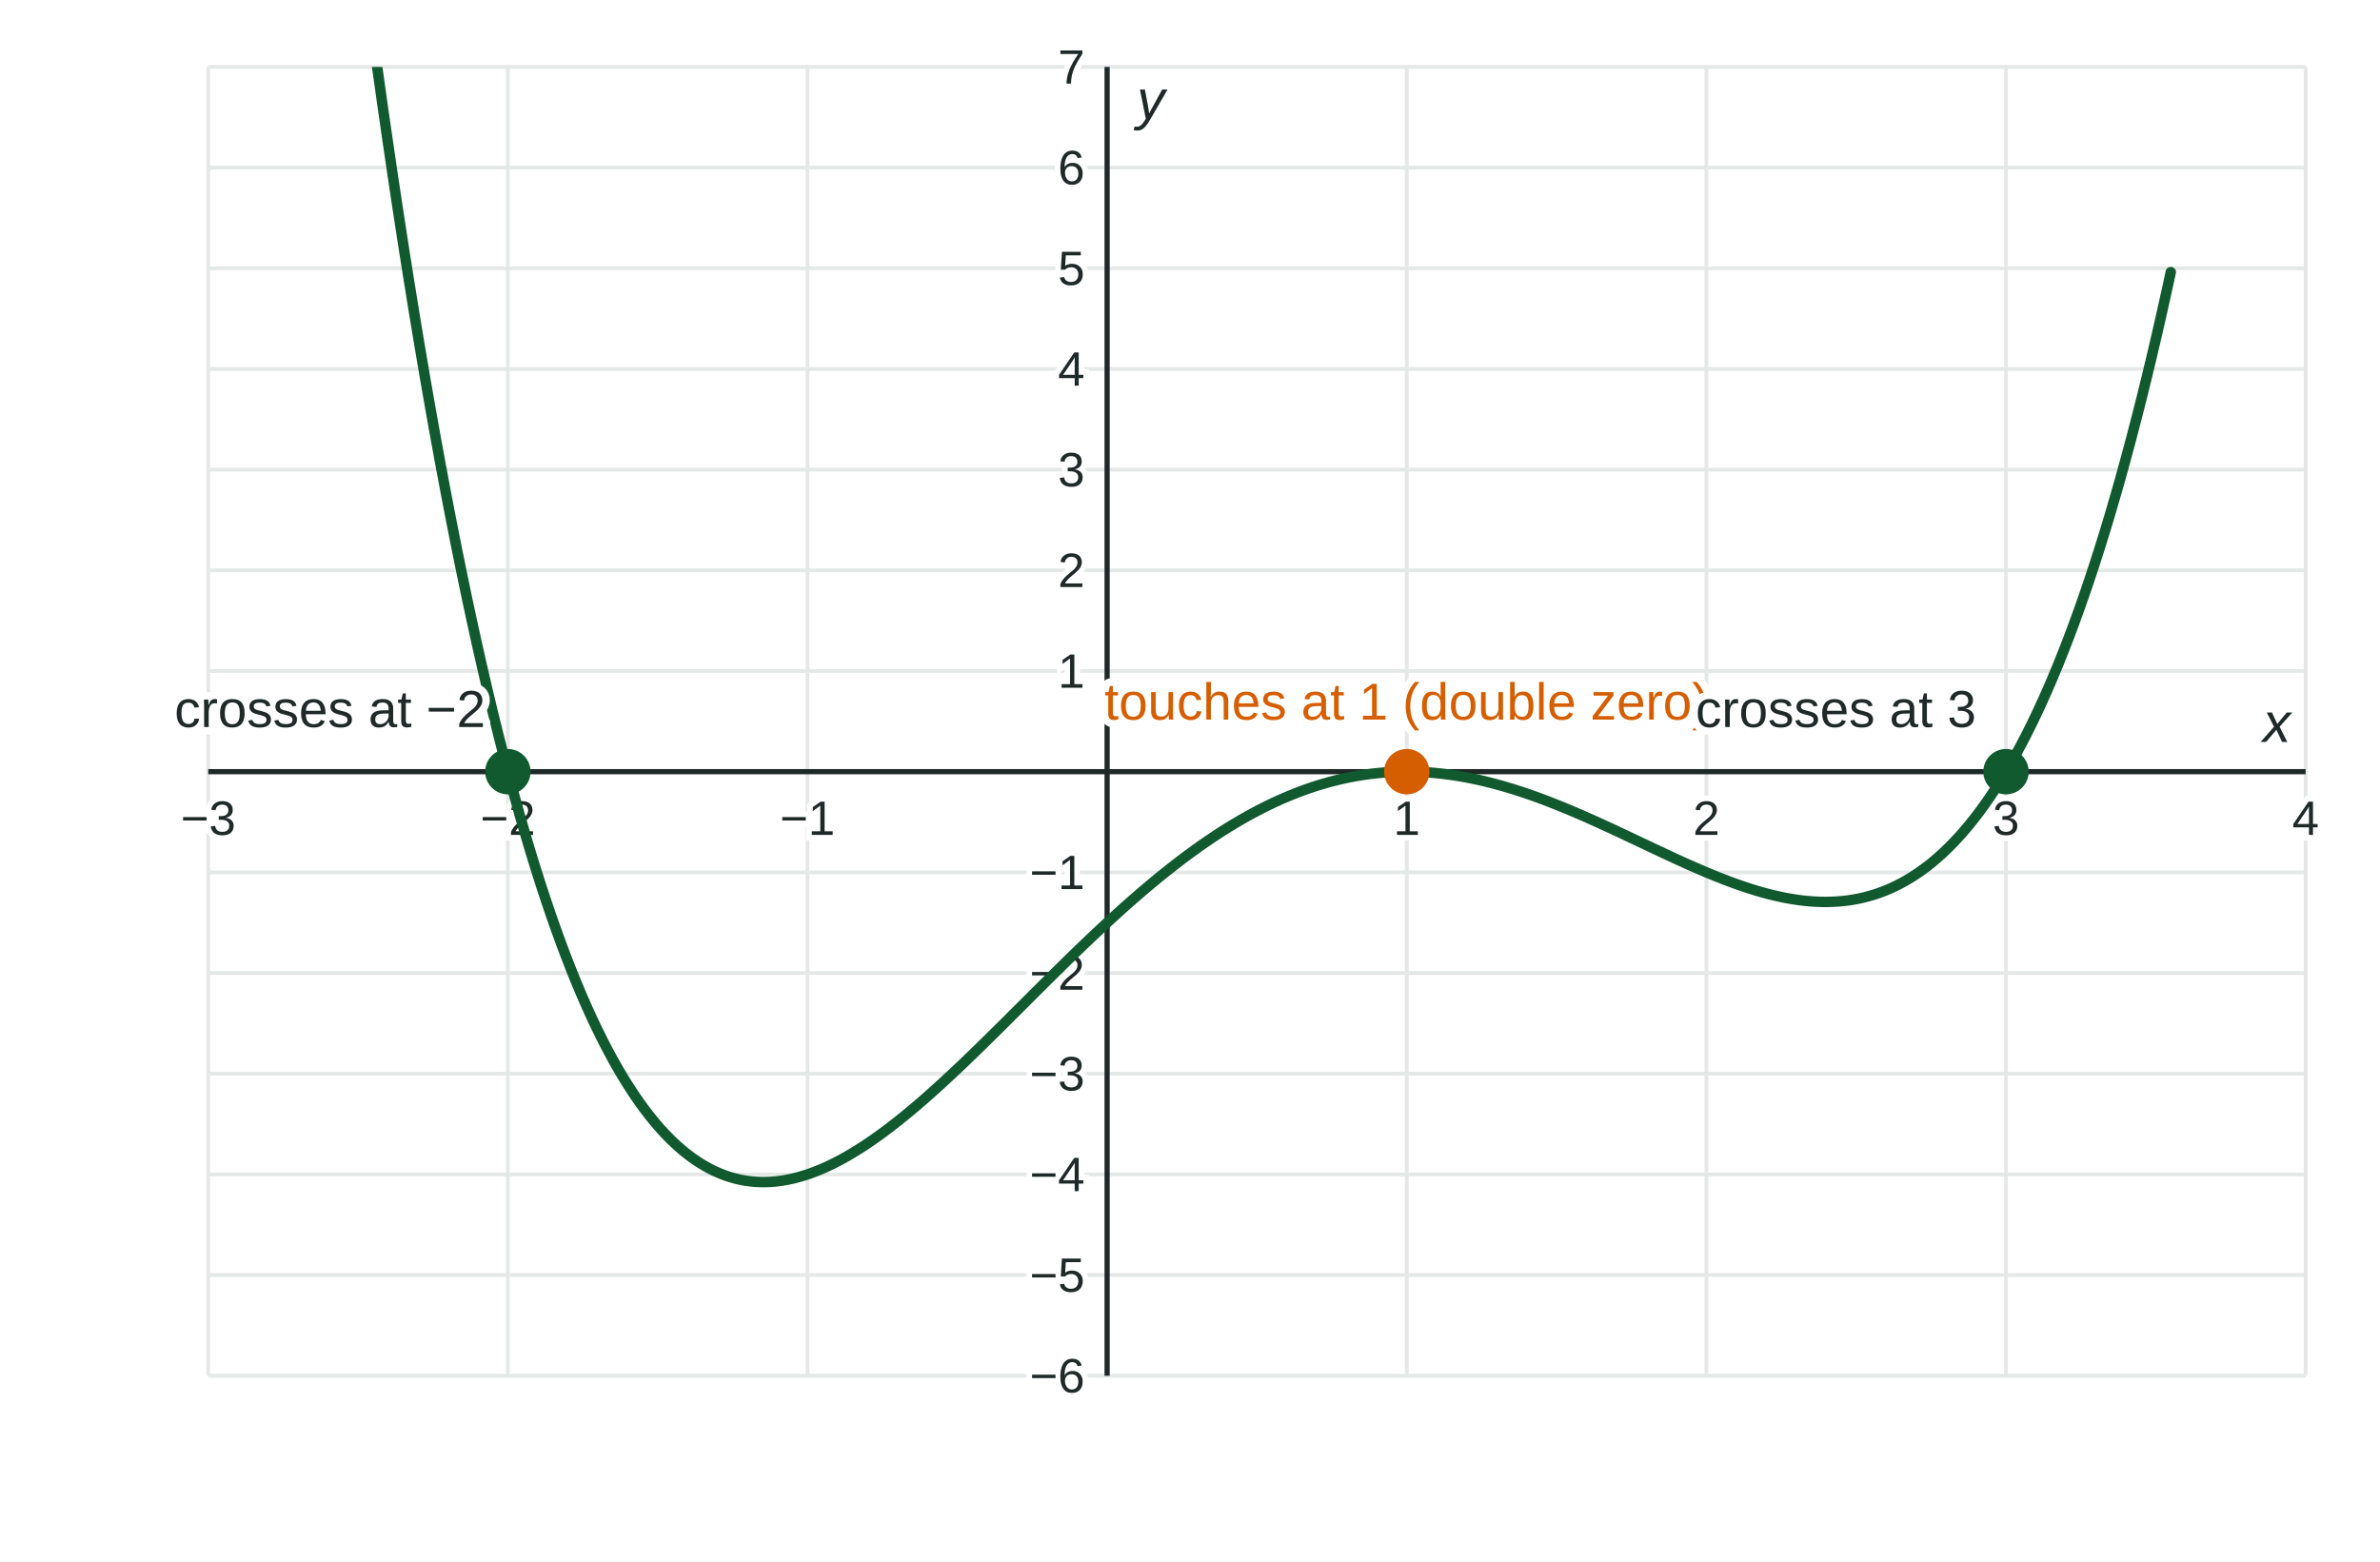
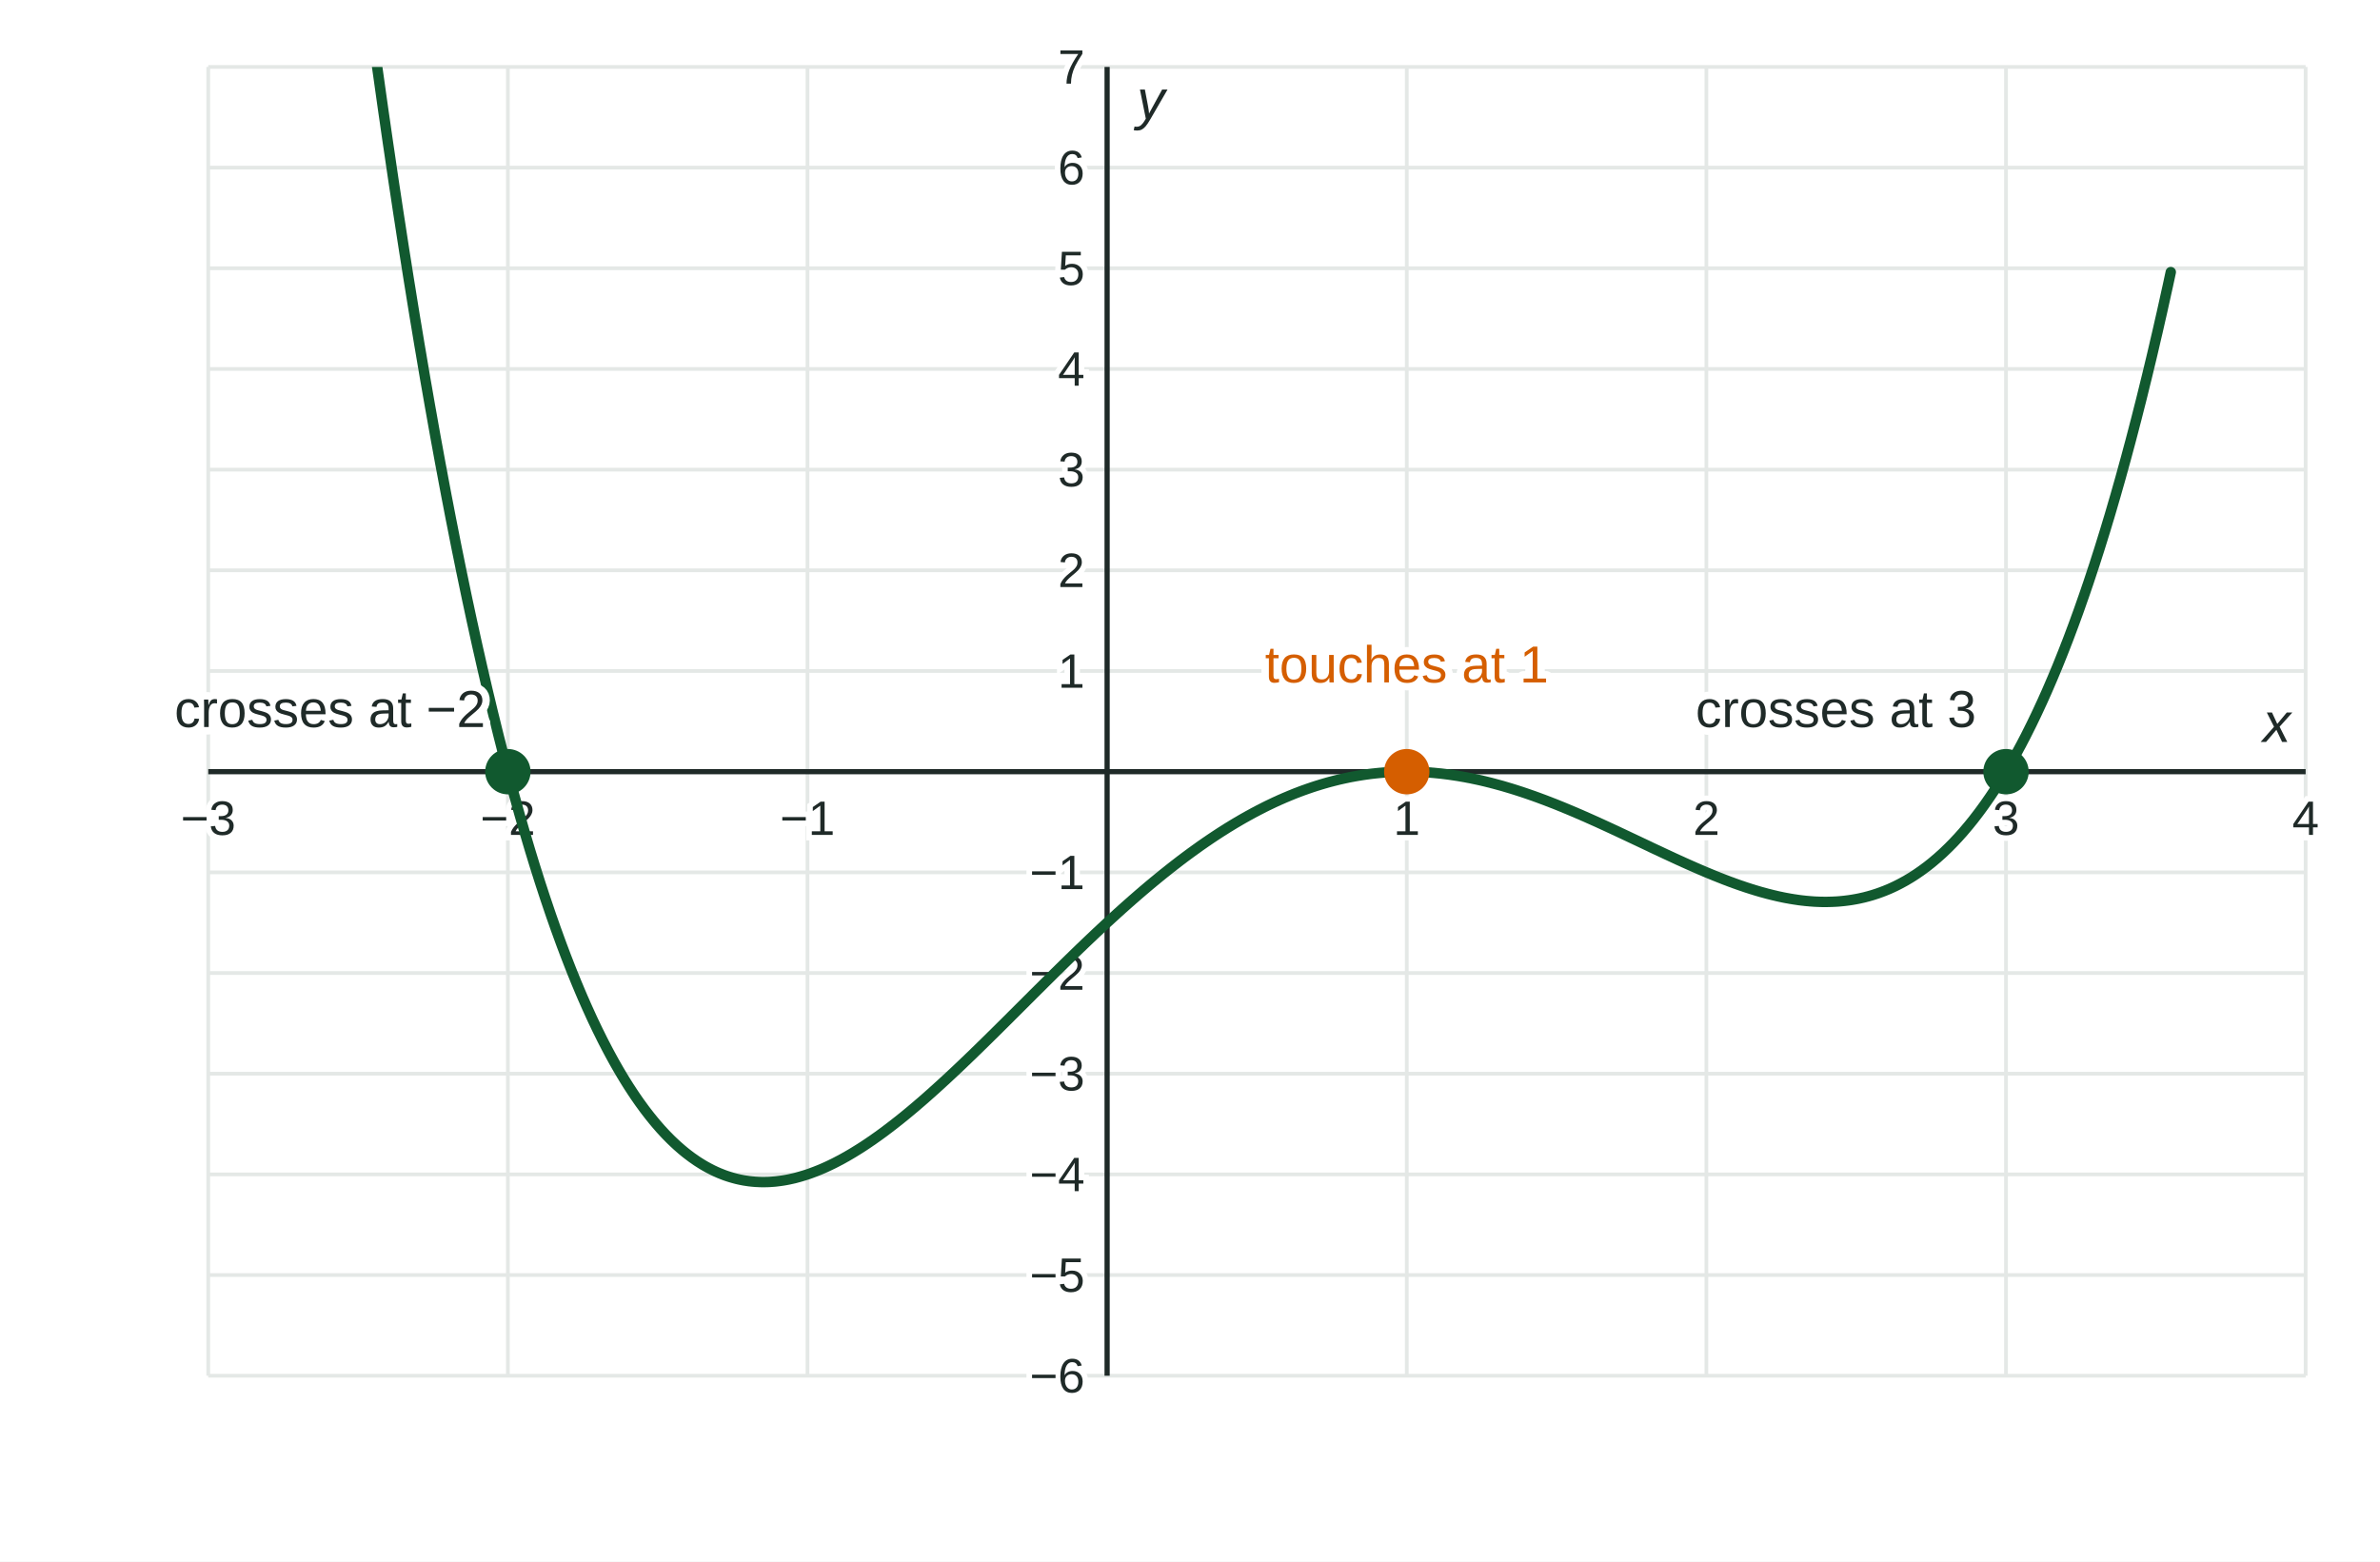
<svg xmlns="http://www.w3.org/2000/svg" width="640" height="420" viewBox="0 0 640 420" role="img" aria-labelledby="t d" font-family="Arial, Helvetica, sans-serif">
  <rect width="640" height="420" fill="#FFFFFF" />
  <clipPath id="c">
    <rect x="56" y="18" width="564" height="352" />
  </clipPath>
  <line x1="56" y1="18" x2="56" y2="370" stroke="#E4E8E6" stroke-width="1" />
  <line x1="136.57" y1="18" x2="136.57" y2="370" stroke="#E4E8E6" stroke-width="1" />
  <line x1="217.14" y1="18" x2="217.14" y2="370" stroke="#E4E8E6" stroke-width="1" />
  <line x1="297.71" y1="18" x2="297.71" y2="370" stroke="#E4E8E6" stroke-width="1" />
  <line x1="378.29" y1="18" x2="378.29" y2="370" stroke="#E4E8E6" stroke-width="1" />
  <line x1="458.86" y1="18" x2="458.86" y2="370" stroke="#E4E8E6" stroke-width="1" />
  <line x1="539.43" y1="18" x2="539.43" y2="370" stroke="#E4E8E6" stroke-width="1" />
  <line x1="620" y1="18" x2="620" y2="370" stroke="#E4E8E6" stroke-width="1" />
  <line x1="56" y1="370" x2="620" y2="370" stroke="#E4E8E6" stroke-width="1" />
  <line x1="56" y1="342.92" x2="620" y2="342.92" stroke="#E4E8E6" stroke-width="1" />
  <line x1="56" y1="315.85" x2="620" y2="315.85" stroke="#E4E8E6" stroke-width="1" />
  <line x1="56" y1="288.77" x2="620" y2="288.77" stroke="#E4E8E6" stroke-width="1" />
  <line x1="56" y1="261.69" x2="620" y2="261.69" stroke="#E4E8E6" stroke-width="1" />
  <line x1="56" y1="234.62" x2="620" y2="234.62" stroke="#E4E8E6" stroke-width="1" />
  <line x1="56" y1="207.54" x2="620" y2="207.54" stroke="#E4E8E6" stroke-width="1" />
  <line x1="56" y1="180.46" x2="620" y2="180.46" stroke="#E4E8E6" stroke-width="1" />
  <line x1="56" y1="153.38" x2="620" y2="153.38" stroke="#E4E8E6" stroke-width="1" />
  <line x1="56" y1="126.31" x2="620" y2="126.31" stroke="#E4E8E6" stroke-width="1" />
  <line x1="56" y1="99.23" x2="620" y2="99.23" stroke="#E4E8E6" stroke-width="1" />
  <line x1="56" y1="72.15" x2="620" y2="72.15" stroke="#E4E8E6" stroke-width="1" />
  <line x1="56" y1="45.08" x2="620" y2="45.08" stroke="#E4E8E6" stroke-width="1" />
  <line x1="56" y1="18" x2="620" y2="18" stroke="#E4E8E6" stroke-width="1" />
  <line x1="56" y1="207.54" x2="620" y2="207.54" stroke="#1F2A28" stroke-width="1.4" />
  <line x1="297.71" y1="18" x2="297.71" y2="370" stroke="#1F2A28" stroke-width="1.4" />
  <text x="56" y="224.54" font-size="13" fill="#1F2A28" text-anchor="middle" paint-order="stroke" stroke="#FFFFFF" stroke-width="3">−3</text>
  <text x="136.57" y="224.54" font-size="13" fill="#1F2A28" text-anchor="middle" paint-order="stroke" stroke="#FFFFFF" stroke-width="3">−2</text>
  <text x="217.14" y="224.54" font-size="13" fill="#1F2A28" text-anchor="middle" paint-order="stroke" stroke="#FFFFFF" stroke-width="3">−1</text>
  <text x="378.29" y="224.54" font-size="13" fill="#1F2A28" text-anchor="middle" paint-order="stroke" stroke="#FFFFFF" stroke-width="3">1</text>
  <text x="458.86" y="224.54" font-size="13" fill="#1F2A28" text-anchor="middle" paint-order="stroke" stroke="#FFFFFF" stroke-width="3">2</text>
  <text x="539.43" y="224.54" font-size="13" fill="#1F2A28" text-anchor="middle" paint-order="stroke" stroke="#FFFFFF" stroke-width="3">3</text>
  <text x="620" y="224.54" font-size="13" fill="#1F2A28" text-anchor="middle" paint-order="stroke" stroke="#FFFFFF" stroke-width="3">4</text>
  <text x="291.71" y="374.5" font-size="13" fill="#1F2A28" text-anchor="end" paint-order="stroke" stroke="#FFFFFF" stroke-width="3">−6</text>
  <text x="291.71" y="347.42" font-size="13" fill="#1F2A28" text-anchor="end" paint-order="stroke" stroke="#FFFFFF" stroke-width="3">−5</text>
  <text x="291.71" y="320.35" font-size="13" fill="#1F2A28" text-anchor="end" paint-order="stroke" stroke="#FFFFFF" stroke-width="3">−4</text>
  <text x="291.71" y="293.27" font-size="13" fill="#1F2A28" text-anchor="end" paint-order="stroke" stroke="#FFFFFF" stroke-width="3">−3</text>
  <text x="291.71" y="266.19" font-size="13" fill="#1F2A28" text-anchor="end" paint-order="stroke" stroke="#FFFFFF" stroke-width="3">−2</text>
  <text x="291.71" y="239.12" font-size="13" fill="#1F2A28" text-anchor="end" paint-order="stroke" stroke="#FFFFFF" stroke-width="3">−1</text>
  <text x="291.71" y="184.96" font-size="13" fill="#1F2A28" text-anchor="end" paint-order="stroke" stroke="#FFFFFF" stroke-width="3">1</text>
  <text x="291.71" y="157.88" font-size="13" fill="#1F2A28" text-anchor="end" paint-order="stroke" stroke="#FFFFFF" stroke-width="3">2</text>
  <text x="291.71" y="130.81" font-size="13" fill="#1F2A28" text-anchor="end" paint-order="stroke" stroke="#FFFFFF" stroke-width="3">3</text>
  <text x="291.71" y="103.73" font-size="13" fill="#1F2A28" text-anchor="end" paint-order="stroke" stroke="#FFFFFF" stroke-width="3">4</text>
  <text x="291.71" y="76.65" font-size="13" fill="#1F2A28" text-anchor="end" paint-order="stroke" stroke="#FFFFFF" stroke-width="3">5</text>
  <text x="291.71" y="49.58" font-size="13" fill="#1F2A28" text-anchor="end" paint-order="stroke" stroke="#FFFFFF" stroke-width="3">6</text>
  <text x="291.71" y="22.5" font-size="13" fill="#1F2A28" text-anchor="end" paint-order="stroke" stroke="#FFFFFF" stroke-width="3">7</text>
  <text x="616" y="199.54" font-size="15" fill="#1F2A28" text-anchor="end" font-style="italic">x</text>
  <text x="305.71" y="32" font-size="15" fill="#1F2A28" font-style="italic">y</text>
  <g clip-path="url(#c)">
    <polyline points="100.31,9.94 100.72,12.88 101.12,15.8 101.52,18.7 101.93,21.59 102.33,24.45 102.73,27.3 103.13,30.13 103.54,32.94 103.94,35.74 104.34,38.51 104.75,41.27 105.15,44.01 105.55,46.73 105.95,49.44 106.36,52.12 106.76,54.79 107.16,57.44 107.57,60.07 107.97,62.69 108.37,65.29 108.77,67.87 109.18,70.43 109.58,72.98 109.98,75.51 110.39,78.02 110.79,80.52 111.19,83 111.59,85.46 112,87.9 112.4,90.33 112.8,92.74 113.21,95.13 113.61,97.51 114.01,99.87 114.41,102.22 114.82,104.55 115.22,106.86 115.62,109.15 116.03,111.43 116.43,113.69 116.83,115.94 117.23,118.17 117.64,120.39 118.04,122.59 118.44,124.77 118.85,126.94 119.25,129.09 119.65,131.22 120.05,133.34 120.46,135.45 120.86,137.54 121.26,139.61 121.67,141.67 122.07,143.71 122.47,145.74 122.87,147.75 123.28,149.75 123.68,151.73 124.08,153.7 124.49,155.65 124.89,157.59 125.29,159.51 125.69,161.42 126.1,163.31 126.5,165.19 126.9,167.05 127.31,168.9 127.71,170.74 128.11,172.56 128.51,174.36 128.92,176.15 129.32,177.93 129.72,179.69 130.13,181.44 130.53,183.18 130.93,184.9 131.33,186.6 131.74,188.29 132.14,189.97 132.54,191.64 132.95,193.29 133.35,194.93 133.75,196.55 134.15,198.16 134.56,199.76 134.96,201.34 135.36,202.91 135.77,204.47 136.17,206.01 136.57,207.54 136.97,209.05 137.38,210.56 137.78,212.05 138.18,213.53 138.59,214.99 138.99,216.44 139.39,217.88 139.79,219.31 140.2,220.72 140.6,222.12 141,223.51 141.41,224.88 141.81,226.24 142.21,227.59 142.61,228.93 143.02,230.26 143.42,231.57 143.82,232.87 144.23,234.16 144.63,235.43 145.03,236.7 145.43,237.95 145.84,239.19 146.24,240.42 146.64,241.63 147.05,242.84 147.45,244.03 147.85,245.21 148.25,246.38 148.66,247.54 149.06,248.68 149.46,249.82 149.87,250.94 150.27,252.05 150.67,253.15 151.07,254.24 151.48,255.32 151.88,256.39 152.28,257.44 152.69,258.49 153.09,259.52 153.49,260.54 153.89,261.55 154.3,262.55 154.7,263.54 155.1,264.52 155.51,265.49 155.91,266.45 156.31,267.39 156.71,268.33 157.12,269.25 157.52,270.17 157.92,271.07 158.33,271.97 158.73,272.85 159.13,273.73 159.53,274.59 159.94,275.44 160.34,276.29 160.74,277.12 161.15,277.94 161.55,278.75 161.95,279.56 162.35,280.35 162.76,281.13 163.16,281.91 163.56,282.67 163.97,283.43 164.37,284.17 164.77,284.9 165.17,285.63 165.58,286.35 165.98,287.05 166.38,287.75 166.79,288.44 167.19,289.12 167.59,289.78 167.99,290.44 168.4,291.1 168.8,291.74 169.2,292.37 169.61,292.99 170.01,293.61 170.41,294.21 170.81,294.81 171.22,295.4 171.62,295.98 172.02,296.55 172.43,297.11 172.83,297.66 173.23,298.21 173.63,298.74 174.04,299.27 174.44,299.79 174.84,300.3 175.25,300.8 175.65,301.3 176.05,301.78 176.45,302.26 176.86,302.73 177.26,303.19 177.66,303.65 178.07,304.09 178.47,304.53 178.87,304.96 179.27,305.38 179.68,305.79 180.08,306.2 180.48,306.6 180.89,306.99 181.29,307.37 181.69,307.74 182.09,308.11 182.5,308.47 182.9,308.82 183.3,309.17 183.71,309.51 184.11,309.84 184.51,310.16 184.91,310.47 185.32,310.78 185.72,311.08 186.12,311.38 186.53,311.66 186.93,311.94 187.33,312.22 187.73,312.48 188.14,312.74 188.54,312.99 188.94,313.24 189.35,313.48 189.75,313.71 190.15,313.93 190.55,314.15 190.96,314.36 191.36,314.57 191.76,314.77 192.17,314.96 192.57,315.15 192.97,315.32 193.37,315.5 193.78,315.66 194.18,315.82 194.58,315.98 194.99,316.13 195.39,316.27 195.79,316.4 196.19,316.53 196.6,316.65 197,316.77 197.4,316.88 197.81,316.99 198.21,317.09 198.61,317.18 199.01,317.27 199.42,317.35 199.82,317.43 200.22,317.5 200.63,317.56 201.03,317.62 201.43,317.68 201.83,317.72 202.24,317.77 202.64,317.8 203.04,317.84 203.45,317.86 203.85,317.88 204.25,317.9 204.65,317.91 205.06,317.92 205.46,317.92 205.86,317.91 206.27,317.9 206.67,317.89 207.07,317.87 207.47,317.84 207.88,317.81 208.28,317.78 208.68,317.74 209.09,317.69 209.49,317.64 209.89,317.59 210.29,317.53 210.7,317.47 211.1,317.4 211.5,317.33 211.91,317.25 212.31,317.17 212.71,317.08 213.11,316.99 213.52,316.9 213.92,316.8 214.32,316.69 214.73,316.58 215.13,316.47 215.53,316.35 215.93,316.23 216.34,316.11 216.74,315.98 217.14,315.85 217.55,315.71 217.95,315.57 218.35,315.42 218.75,315.27 219.16,315.12 219.56,314.96 219.96,314.8 220.37,314.64 220.77,314.47 221.17,314.3 221.57,314.12 221.98,313.94 222.38,313.76 222.78,313.57 223.19,313.38 223.59,313.18 223.99,312.99 224.39,312.79 224.8,312.58 225.2,312.37 225.6,312.16 226.01,311.95 226.41,311.73 226.81,311.51 227.21,311.28 227.62,311.06 228.02,310.82 228.42,310.59 228.83,310.35 229.23,310.11 229.63,309.87 230.03,309.62 230.44,309.37 230.84,309.12 231.24,308.87 231.65,308.61 232.05,308.35 232.45,308.09 232.85,307.82 233.26,307.55 233.66,307.28 234.06,307 234.47,306.73 234.87,306.45 235.27,306.16 235.67,305.88 236.08,305.59 236.48,305.3 236.88,305.01 237.29,304.71 237.69,304.42 238.09,304.12 238.49,303.81 238.9,303.51 239.3,303.2 239.7,302.89 240.11,302.58 240.51,302.27 240.91,301.95 241.31,301.64 241.72,301.32 242.12,301 242.52,300.67 242.93,300.35 243.33,300.02 243.73,299.69 244.13,299.36 244.54,299.02 244.94,298.69 245.34,298.35 245.75,298.01 246.15,297.67 246.55,297.33 246.95,296.98 247.36,296.63 247.76,296.29 248.16,295.94 248.57,295.59 248.97,295.23 249.37,294.88 249.77,294.52 250.18,294.16 250.58,293.81 250.98,293.44 251.39,293.08 251.79,292.72 252.19,292.35 252.59,291.99 253,291.62 253.4,291.25 253.8,290.88 254.21,290.51 254.61,290.14 255.01,289.77 255.41,289.39 255.82,289.01 256.22,288.64 256.62,288.26 257.03,287.88 257.43,287.5 257.83,287.12 258.23,286.74 258.64,286.35 259.04,285.97 259.44,285.58 259.85,285.2 260.25,284.81 260.65,284.42 261.05,284.04 261.46,283.65 261.86,283.26 262.26,282.86 262.67,282.47 263.07,282.08 263.47,281.69 263.87,281.29 264.28,280.9 264.68,280.51 265.08,280.11 265.49,279.71 265.89,279.32 266.29,278.92 266.69,278.52 267.1,278.13 267.5,277.73 267.9,277.33 268.31,276.93 268.71,276.53 269.11,276.13 269.51,275.73 269.92,275.33 270.32,274.93 270.72,274.53 271.13,274.13 271.53,273.73 271.93,273.32 272.33,272.92 272.74,272.52 273.14,272.12 273.54,271.72 273.95,271.31 274.35,270.91 274.75,270.51 275.15,270.11 275.56,269.71 275.96,269.3 276.36,268.9 276.77,268.5 277.17,268.1 277.57,267.69 277.97,267.29 278.38,266.89 278.78,266.49 279.18,266.09 279.59,265.69 279.99,265.29 280.39,264.89 280.79,264.49 281.2,264.08 281.6,263.69 282,263.29 282.41,262.89 282.81,262.49 283.21,262.09 283.61,261.69 284.02,261.29 284.42,260.9 284.82,260.5 285.23,260.1 285.63,259.71 286.03,259.31 286.43,258.92 286.84,258.52 287.24,258.13 287.64,257.74 288.05,257.35 288.45,256.95 288.85,256.56 289.25,256.17 289.66,255.78 290.06,255.39 290.46,255 290.87,254.62 291.27,254.23 291.67,253.84 292.07,253.46 292.48,253.07 292.88,252.69 293.28,252.31 293.69,251.93 294.09,251.54 294.49,251.16 294.89,250.78 295.3,250.41 295.7,250.03 296.1,249.65 296.51,249.28 296.91,248.9 297.31,248.53 297.71,248.15 298.12,247.78 298.52,247.41 298.92,247.04 299.33,246.67 299.73,246.31 300.13,245.94 300.53,245.57 300.94,245.21 301.34,244.85 301.74,244.48 302.15,244.12 302.55,243.76 302.95,243.41 303.35,243.05 303.76,242.69 304.16,242.34 304.56,241.98 304.97,241.63 305.37,241.28 305.77,240.93 306.17,240.58 306.58,240.23 306.98,239.89 307.38,239.54 307.79,239.2 308.19,238.86 308.59,238.52 308.99,238.18 309.4,237.84 309.8,237.51 310.2,237.17 310.61,236.84 311.01,236.51 311.41,236.18 311.81,235.85 312.22,235.52 312.62,235.19 313.02,234.87 313.43,234.55 313.83,234.23 314.23,233.91 314.63,233.59 315.04,233.27 315.44,232.96 315.84,232.64 316.25,232.33 316.65,232.02 317.05,231.71 317.45,231.4 317.86,231.1 318.26,230.79 318.66,230.49 319.07,230.19 319.47,229.89 319.87,229.6 320.27,229.3 320.68,229.01 321.08,228.72 321.48,228.43 321.89,228.14 322.29,227.85 322.69,227.56 323.09,227.28 323.5,227 323.9,226.72 324.3,226.44 324.71,226.17 325.11,225.89 325.51,225.62 325.91,225.35 326.32,225.08 326.72,224.81 327.12,224.55 327.53,224.28 327.93,224.02 328.33,223.76 328.73,223.51 329.14,223.25 329.54,223 329.94,222.74 330.35,222.49 330.75,222.25 331.15,222 331.55,221.76 331.96,221.51 332.36,221.27 332.76,221.04 333.17,220.8 333.57,220.56 333.97,220.33 334.37,220.1 334.78,219.87 335.18,219.65 335.58,219.42 335.99,219.2 336.39,218.98 336.79,218.76 337.19,218.54 337.6,218.33 338,218.12 338.4,217.9 338.81,217.7 339.21,217.49 339.61,217.29 340.01,217.08 340.42,216.88 340.82,216.68 341.22,216.49 341.63,216.29 342.03,216.1 342.43,215.91 342.83,215.72 343.24,215.54 343.64,215.36 344.04,215.17 344.45,214.99 344.85,214.82 345.25,214.64 345.65,214.47 346.06,214.3 346.46,214.13 346.86,213.96 347.27,213.8 347.67,213.63 348.07,213.47 348.47,213.31 348.88,213.16 349.28,213 349.68,212.85 350.09,212.7 350.49,212.55 350.89,212.41 351.29,212.27 351.7,212.12 352.1,211.99 352.5,211.85 352.91,211.71 353.31,211.58 353.71,211.45 354.11,211.32 354.52,211.2 354.92,211.07 355.32,210.95 355.73,210.83 356.13,210.71 356.53,210.6 356.93,210.48 357.34,210.37 357.74,210.26 358.14,210.16 358.55,210.05 358.95,209.95 359.35,209.85 359.75,209.75 360.16,209.65 360.56,209.56 360.96,209.47 361.37,209.38 361.77,209.29 362.17,209.21 362.57,209.12 362.98,209.04 363.38,208.96 363.78,208.89 364.19,208.81 364.59,208.74 364.99,208.67 365.39,208.6 365.8,208.54 366.2,208.47 366.6,208.41 367.01,208.35 367.41,208.29 367.81,208.24 368.21,208.18 368.62,208.13 369.02,208.08 369.42,208.04 369.83,207.99 370.23,207.95 370.63,207.91 371.03,207.87 371.44,207.84 371.84,207.8 372.24,207.77 372.65,207.74 373.05,207.71 373.45,207.69 373.85,207.66 374.26,207.64 374.66,207.62 375.06,207.6 375.47,207.59 375.87,207.58 376.27,207.56 376.67,207.55 377.08,207.55 377.48,207.54 377.88,207.54 378.29,207.54 378.69,207.54 379.09,207.54 379.49,207.55 379.9,207.55 380.3,207.56 380.7,207.57 381.11,207.59 381.51,207.6 381.91,207.62 382.31,207.64 382.72,207.66 383.12,207.68 383.52,207.71 383.93,207.73 384.33,207.76 384.73,207.79 385.13,207.83 385.54,207.86 385.94,207.9 386.34,207.94 386.75,207.98 387.15,208.02 387.55,208.06 387.95,208.11 388.36,208.16 388.76,208.21 389.16,208.26 389.57,208.31 389.97,208.37 390.37,208.43 390.77,208.49 391.18,208.55 391.58,208.61 391.98,208.67 392.39,208.74 392.79,208.81 393.19,208.88 393.59,208.95 394,209.02 394.4,209.1 394.8,209.18 395.21,209.25 395.61,209.33 396.01,209.42 396.41,209.5 396.82,209.59 397.22,209.67 397.62,209.76 398.03,209.85 398.43,209.94 398.83,210.04 399.23,210.13 399.64,210.23 400.04,210.33 400.44,210.43 400.85,210.53 401.25,210.64 401.65,210.74 402.05,210.85 402.46,210.96 402.86,211.07 403.26,211.18 403.67,211.29 404.07,211.4 404.47,211.52 404.87,211.64 405.28,211.76 405.68,211.88 406.08,212 406.49,212.12 406.89,212.25 407.29,212.37 407.69,212.5 408.1,212.63 408.5,212.76 408.9,212.89 409.31,213.02 409.71,213.16 410.11,213.29 410.51,213.43 410.92,213.57 411.32,213.71 411.72,213.85 412.13,213.99 412.53,214.13 412.93,214.28 413.33,214.42 413.74,214.57 414.14,214.72 414.54,214.87 414.95,215.02 415.35,215.17 415.75,215.32 416.15,215.48 416.56,215.63 416.96,215.79 417.36,215.95 417.77,216.1 418.17,216.26 418.57,216.42 418.97,216.58 419.38,216.75 419.78,216.91 420.18,217.07 420.59,217.24 420.99,217.41 421.39,217.57 421.79,217.74 422.2,217.91 422.6,218.08 423,218.25 423.41,218.42 423.81,218.59 424.21,218.77 424.61,218.94 425.02,219.11 425.42,219.29 425.82,219.47 426.23,219.64 426.63,219.82 427.03,220 427.43,220.18 427.84,220.36 428.24,220.54 428.64,220.72 429.05,220.9 429.45,221.08 429.85,221.26 430.25,221.45 430.66,221.63 431.06,221.82 431.46,222 431.87,222.19 432.27,222.37 432.67,222.56 433.07,222.74 433.48,222.93 433.88,223.12 434.28,223.3 434.69,223.49 435.09,223.68 435.49,223.87 435.89,224.06 436.3,224.25 436.7,224.44 437.1,224.63 437.51,224.82 437.91,225.01 438.31,225.2 438.71,225.39 439.12,225.58 439.52,225.77 439.92,225.96 440.33,226.15 440.73,226.34 441.13,226.53 441.53,226.72 441.94,226.91 442.34,227.1 442.74,227.29 443.15,227.48 443.55,227.67 443.95,227.87 444.35,228.06 444.76,228.25 445.16,228.44 445.56,228.62 445.97,228.81 446.37,229 446.77,229.19 447.17,229.38 447.58,229.57 447.98,229.76 448.38,229.94 448.79,230.13 449.19,230.32 449.59,230.5 449.99,230.69 450.4,230.88 450.8,231.06 451.2,231.25 451.61,231.43 452.01,231.61 452.41,231.79 452.81,231.98 453.22,232.16 453.62,232.34 454.02,232.52 454.43,232.7 454.83,232.88 455.23,233.05 455.63,233.23 456.04,233.41 456.44,233.58 456.84,233.76 457.25,233.93 457.65,234.1 458.05,234.27 458.45,234.45 458.86,234.62 459.26,234.78 459.66,234.95 460.07,235.12 460.47,235.28 460.87,235.45 461.27,235.61 461.68,235.77 462.08,235.93 462.48,236.09 462.89,236.25 463.29,236.41 463.69,236.57 464.09,236.72 464.5,236.87 464.9,237.03 465.3,237.18 465.71,237.32 466.11,237.47 466.51,237.62 466.91,237.76 467.32,237.91 467.72,238.05 468.12,238.19 468.53,238.32 468.93,238.46 469.33,238.6 469.73,238.73 470.14,238.86 470.54,238.99 470.94,239.12 471.35,239.24 471.75,239.37 472.15,239.49 472.55,239.61 472.96,239.73 473.36,239.85 473.76,239.96 474.17,240.07 474.57,240.18 474.97,240.29 475.37,240.4 475.78,240.5 476.18,240.6 476.58,240.7 476.99,240.8 477.39,240.89 477.79,240.99 478.19,241.08 478.6,241.17 479,241.25 479.4,241.34 479.81,241.42 480.21,241.5 480.61,241.57 481.01,241.64 481.42,241.72 481.82,241.78 482.22,241.85 482.63,241.91 483.03,241.97 483.43,242.03 483.83,242.09 484.24,242.14 484.64,242.19 485.04,242.23 485.45,242.28 485.85,242.32 486.25,242.35 486.65,242.39 487.06,242.42 487.46,242.45 487.86,242.48 488.27,242.5 488.67,242.52 489.07,242.53 489.47,242.55 489.88,242.56 490.28,242.56 490.68,242.57 491.09,242.57 491.49,242.56 491.89,242.55 492.29,242.54 492.7,242.53 493.1,242.51 493.5,242.49 493.91,242.47 494.31,242.44 494.71,242.41 495.11,242.37 495.52,242.33 495.92,242.29 496.32,242.24 496.73,242.19 497.13,242.14 497.53,242.08 497.93,242.02 498.34,241.95 498.74,241.88 499.14,241.81 499.55,241.73 499.95,241.65 500.35,241.56 500.75,241.47 501.16,241.38 501.56,241.28 501.96,241.17 502.37,241.07 502.77,240.95 503.17,240.84 503.57,240.72 503.98,240.59 504.38,240.46 504.78,240.33 505.19,240.19 505.59,240.04 505.99,239.9 506.39,239.74 506.8,239.59 507.2,239.42 507.6,239.26 508.01,239.09 508.41,238.91 508.81,238.73 509.21,238.54 509.62,238.35 510.02,238.15 510.42,237.95 510.83,237.74 511.23,237.53 511.63,237.31 512.03,237.09 512.44,236.87 512.84,236.63 513.24,236.39 513.65,236.15 514.05,235.9 514.45,235.65 514.85,235.39 515.26,235.12 515.66,234.85 516.06,234.57 516.47,234.29 516.87,234 517.27,233.71 517.67,233.41 518.08,233.11 518.48,232.8 518.88,232.48 519.29,232.16 519.69,231.83 520.09,231.49 520.49,231.15 520.9,230.81 521.3,230.45 521.7,230.09 522.11,229.73 522.51,229.36 522.91,228.98 523.31,228.59 523.72,228.2 524.12,227.81 524.52,227.4 524.93,226.99 525.33,226.58 525.73,226.15 526.13,225.72 526.54,225.29 526.94,224.84 527.34,224.39 527.75,223.94 528.15,223.47 528.55,223 528.95,222.52 529.36,222.04 529.76,221.55 530.16,221.05 530.57,220.55 530.97,220.03 531.37,219.51 531.77,218.99 532.18,218.45 532.58,217.91 532.98,217.36 533.39,216.8 533.79,216.24 534.19,215.67 534.59,215.09 535,214.5 535.4,213.91 535.8,213.31 536.21,212.7 536.61,212.08 537.01,211.46 537.41,210.82 537.82,210.18 538.22,209.53 538.62,208.88 539.03,208.21 539.43,207.54 539.83,206.86 540.23,206.17 540.64,205.47 541.04,204.77 541.44,204.05 541.85,203.33 542.25,202.6 542.65,201.86 543.05,201.11 543.46,200.36 543.86,199.59 544.26,198.82 544.67,198.04 545.07,197.24 545.47,196.44 545.87,195.64 546.28,194.82 546.68,193.99 547.08,193.16 547.49,192.31 547.89,191.46 548.29,190.6 548.69,189.73 549.1,188.85 549.5,187.96 549.9,187.06 550.31,186.15 550.71,185.23 551.11,184.3 551.51,183.37 551.92,182.42 552.32,181.46 552.72,180.5 553.13,179.52 553.53,178.54 553.93,177.54 554.33,176.54 554.74,175.52 555.14,174.5 555.54,173.46 555.95,172.42 556.35,171.37 556.75,170.3 557.15,169.23 557.56,168.14 557.96,167.05 558.36,165.94 558.77,164.82 559.17,163.7 559.57,162.56 559.97,161.41 560.38,160.25 560.78,159.09 561.18,157.91 561.59,156.72 561.99,155.51 562.39,154.3 562.79,153.08 563.2,151.85 563.6,150.6 564,149.35 564.41,148.08 564.81,146.8 565.21,145.51 565.61,144.21 566.02,142.9 566.42,141.58 566.82,140.24 567.23,138.9 567.63,137.54 568.03,136.17 568.43,134.79 568.84,133.4 569.24,131.99 569.64,130.58 570.05,129.15 570.45,127.71 570.85,126.26 571.25,124.79 571.66,123.32 572.06,121.83 572.46,120.33 572.87,118.82 573.27,117.29 573.67,115.76 574.07,114.21 574.48,112.65 574.88,111.07 575.28,109.49 575.69,107.89 576.09,106.28 576.49,104.65 576.89,103.01 577.3,101.36 577.7,99.7 578.1,98.03 578.51,96.34 578.91,94.64 579.31,92.92 579.71,91.19 580.12,89.45 580.52,87.7 580.92,85.93 581.33,84.15 581.73,82.35 582.13,80.54 582.53,78.72 582.94,76.89 583.34,75.04 583.74,73.18" fill="none" stroke="#11592F" stroke-width="2.8" stroke-linejoin="round" stroke-linecap="round" />
  </g>
  <circle cx="136.57" cy="207.54" r="5" fill="#11592F" stroke="#11592F" stroke-width="2.2" />
  <circle cx="378.29" cy="207.54" r="5" fill="#D55E00" stroke="#D55E00" stroke-width="2.2" />
  <circle cx="539.43" cy="207.54" r="5" fill="#11592F" stroke="#11592F" stroke-width="2.2" />
  <text x="130.57" y="195.54" font-size="14" fill="#1F2A28" text-anchor="end" stroke="#FFFFFF" stroke-width="4" stroke-linejoin="round" paint-order="stroke">crosses at −2</text>
-   <text x="378.29" y="193.54" font-size="14" fill="#D55E00" text-anchor="middle" stroke="#FFFFFF" stroke-width="4" stroke-linejoin="round" paint-order="stroke">touches at 1 (double zero)</text>
+   <text x="378.29" y="183.54" font-size="14" fill="#D55E00" text-anchor="middle" stroke="#FFFFFF" stroke-width="4" stroke-linejoin="round" paint-order="stroke">touches at 1</text>
  <text x="531.43" y="195.54" font-size="14" fill="#1F2A28" text-anchor="end" stroke="#FFFFFF" stroke-width="4" stroke-linejoin="round" paint-order="stroke">crosses at 3</text>
</svg>
